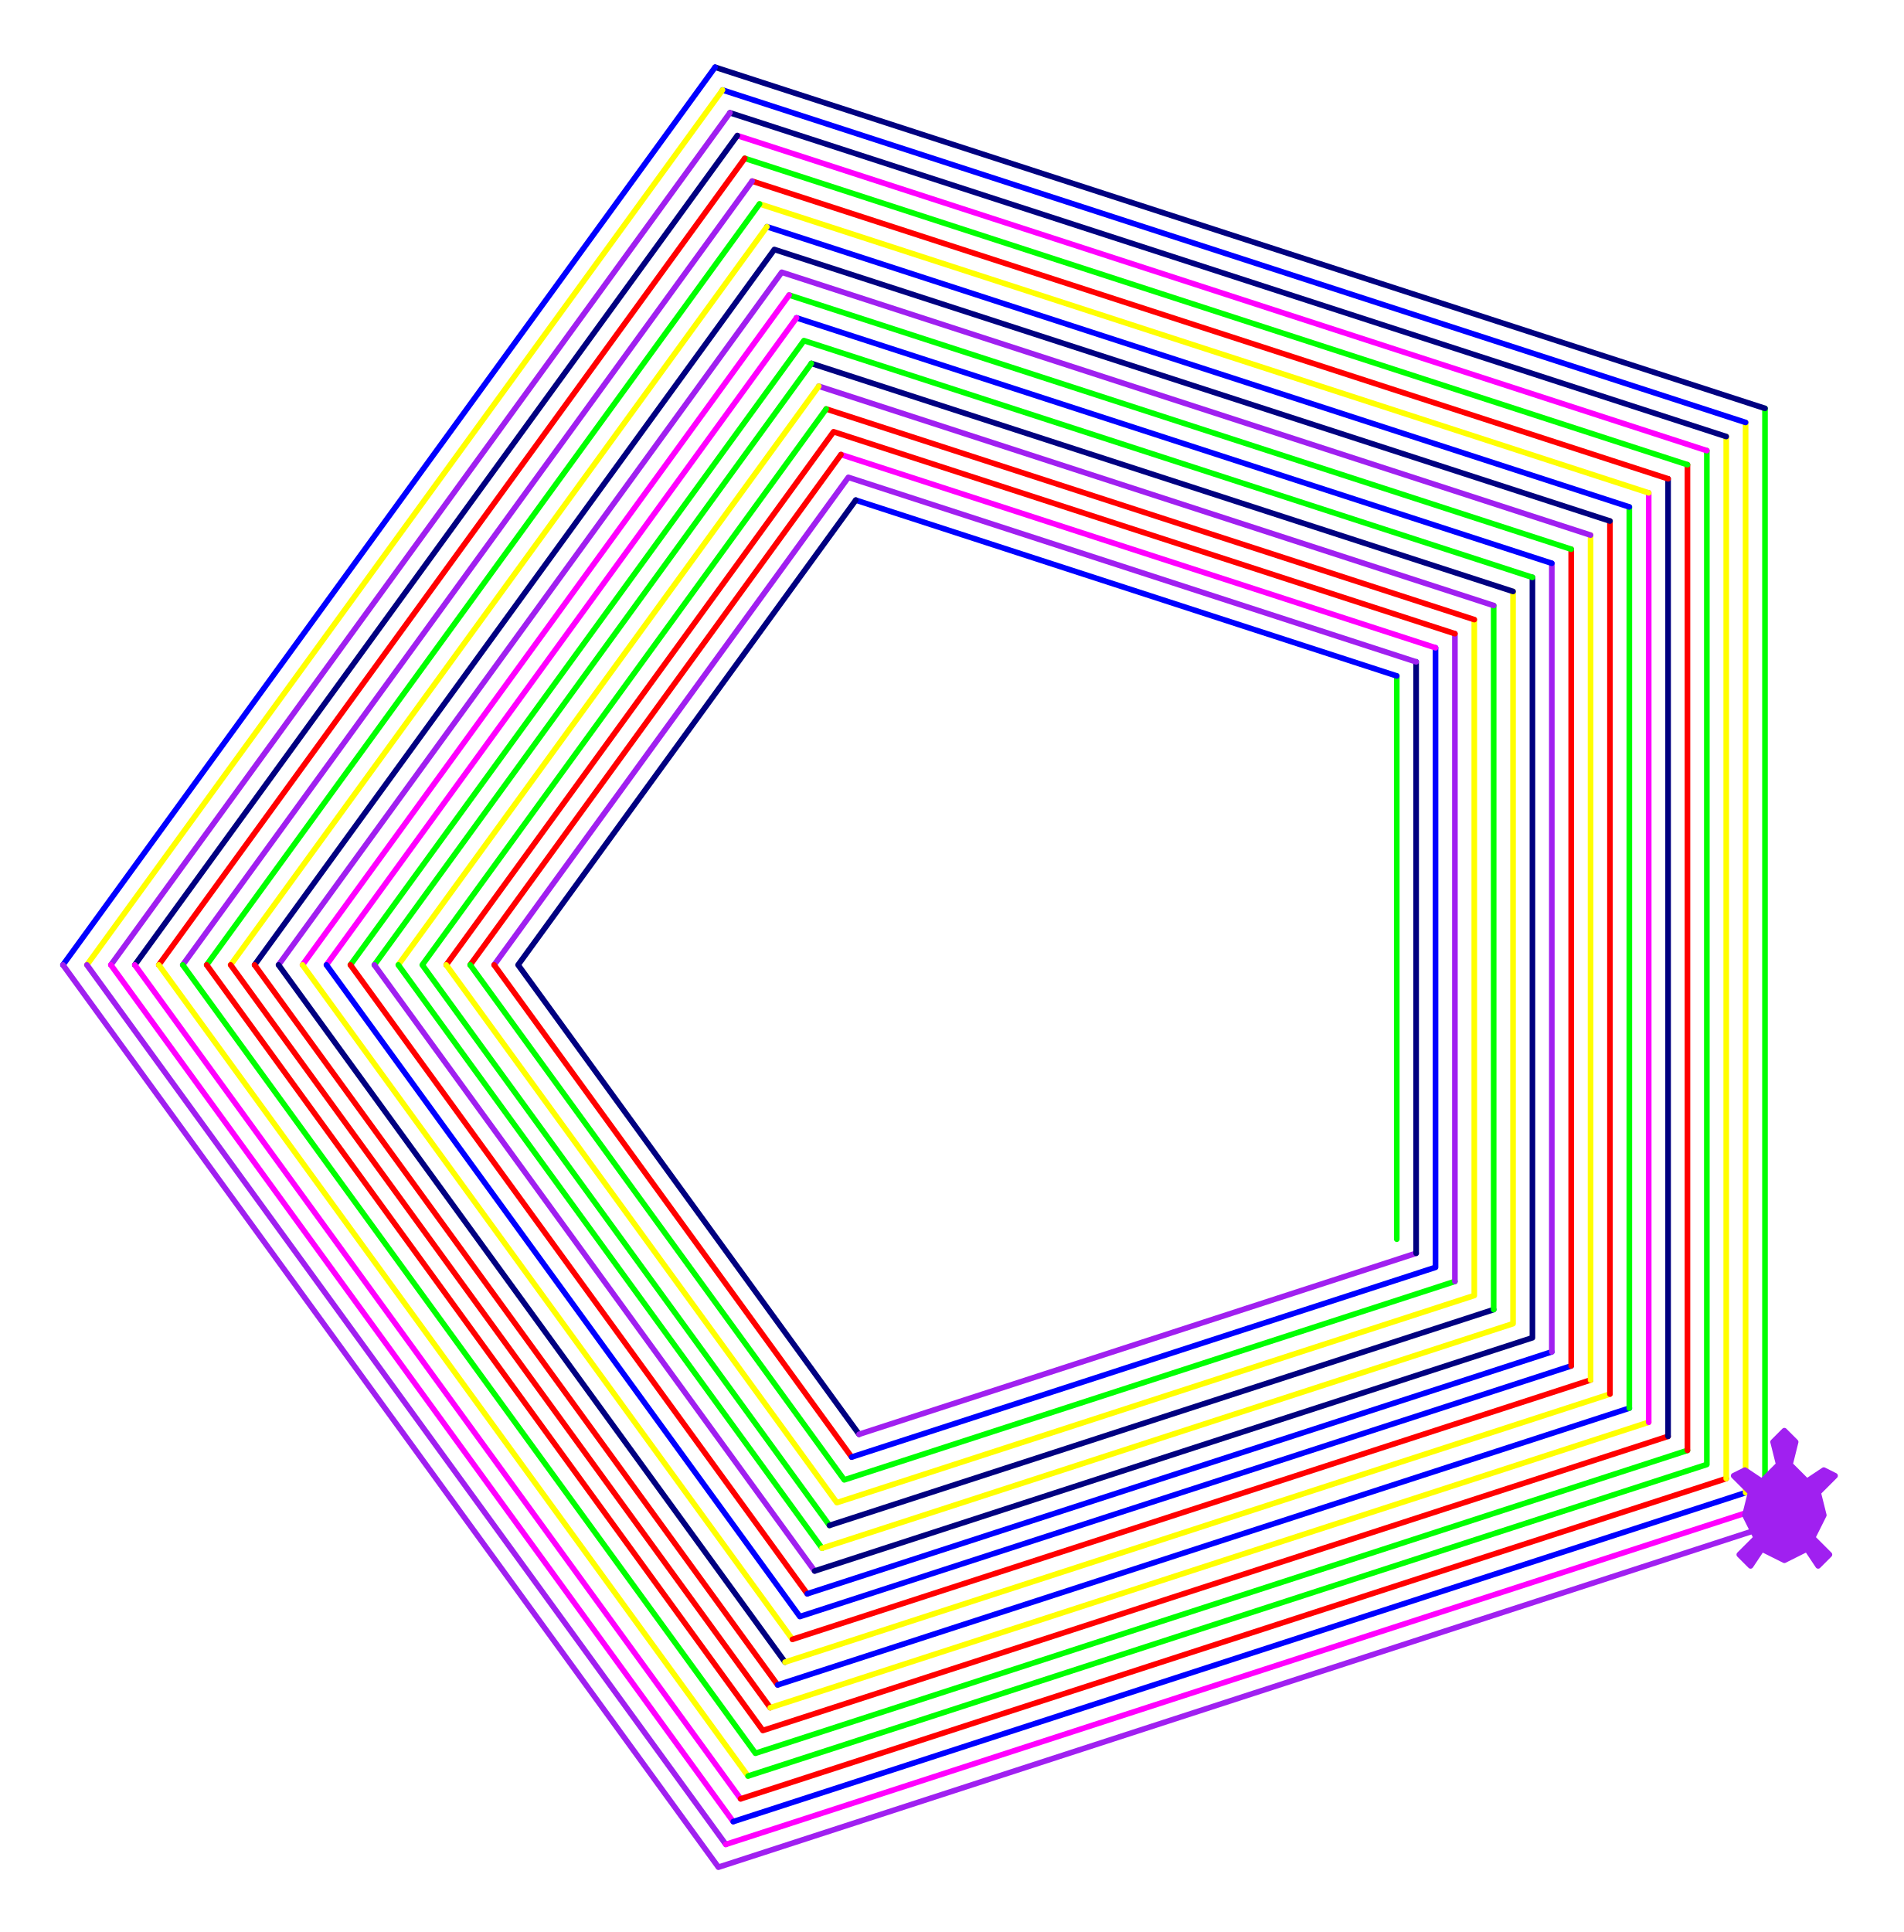
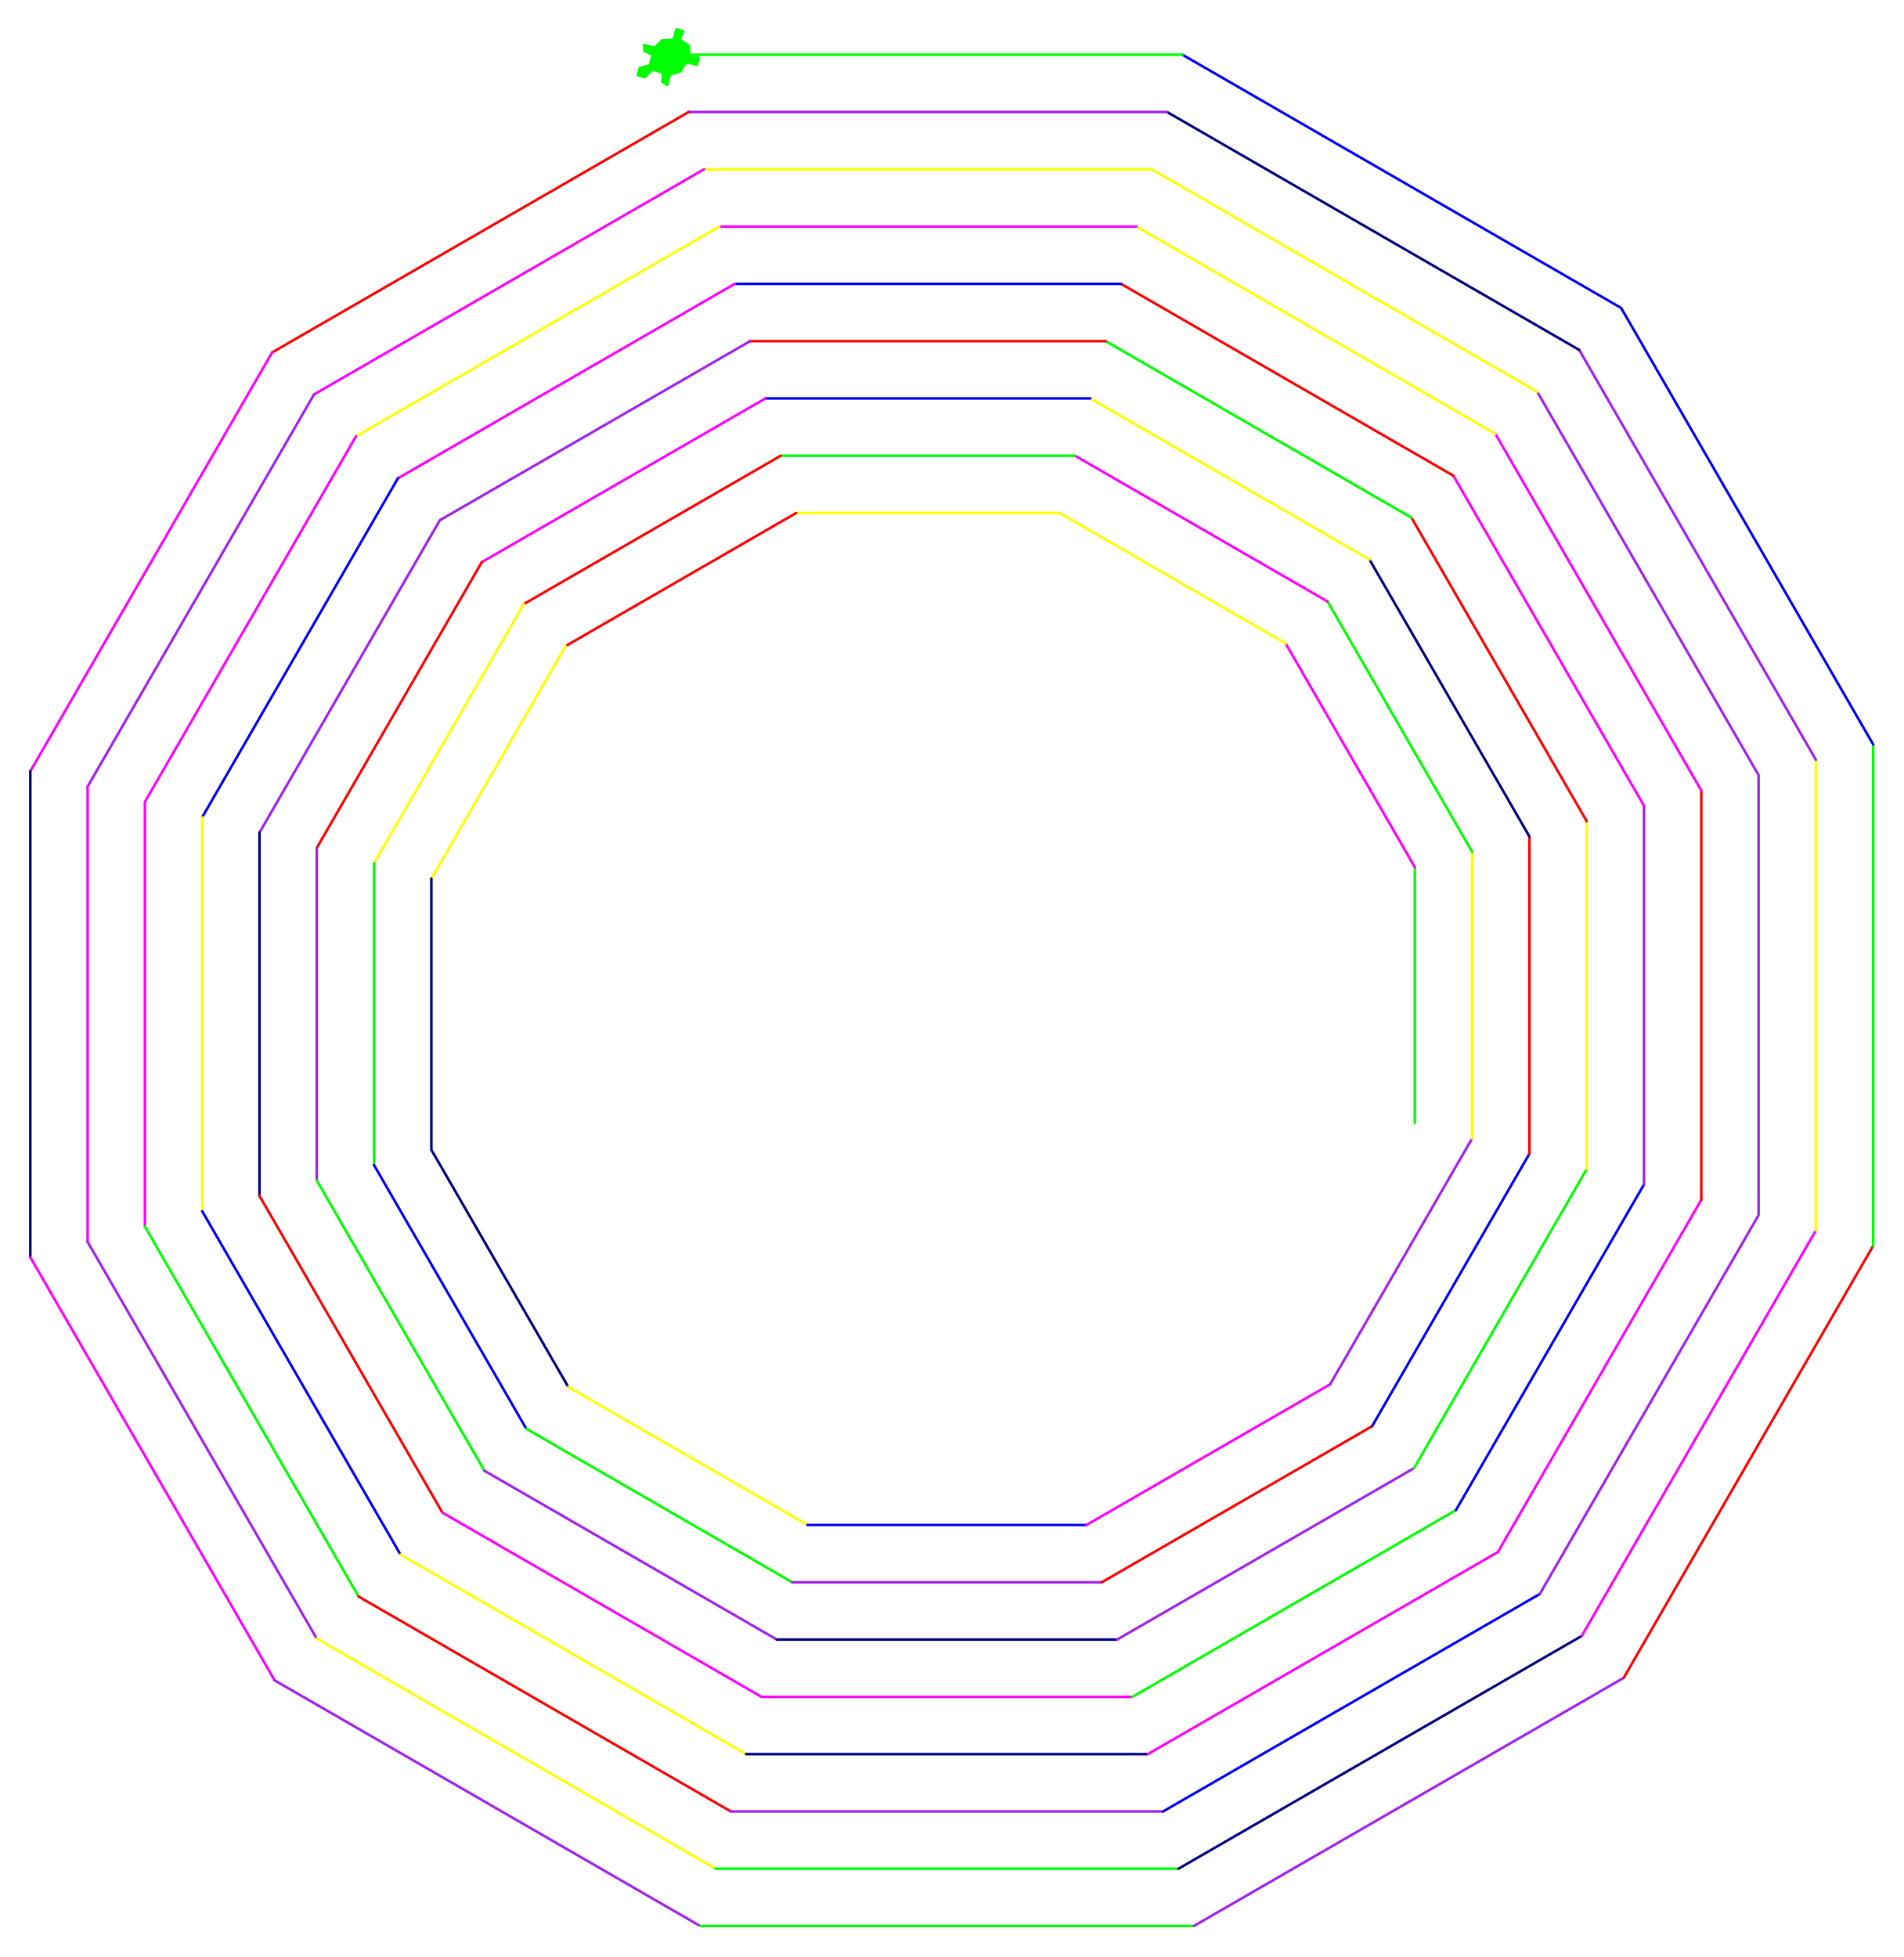
- <svg xmlns="http://www.w3.org/2000/svg" height="343.000" viewBox="-248.000 -220.000 338.000 343.000" width="338.000">
+ <svg xmlns="http://www.w3.org/2000/svg" height="765.000" viewBox="-553.000 -439.000 744.000 765.000" width="744.000">
  <line fill="none" stroke="none" stroke-linecap="round" stroke-width="2.0" x1="0.0" x2="0.0" y1="0.0" y2="0.0" />
  <line fill="none" stroke="#0f0" stroke-linecap="round" x1="0.0" x2="0.0" y1="0.0" y2="-100.0" />
-   <line fill="none" stroke="#00f" stroke-linecap="round" x1="0.0" x2="-96.057" y1="-100.0" y2="-131.211" />
-   <polyline fill="none" points="-96.057,-131.211 -156.011,-48.691 -95.469,34.638" stroke="#000080" stroke-linecap="round" stroke-linejoin="round" />
-   <line fill="none" stroke="#a020f0" stroke-linecap="round" x1="-95.469" x2="3.441" y1="34.638" y2="2.5" />
-   <line fill="none" stroke="#000080" stroke-linecap="round" x1="3.441" x2="3.441" y1="2.5" y2="-102.5" />
-   <polyline fill="none" points="3.441,-102.5 -97.371,-135.256 -160.264,-48.691" stroke="#a020f0" stroke-linecap="round" stroke-linejoin="round" />
-   <line fill="none" stroke="#f00" stroke-linecap="round" x1="-160.264" x2="-96.783" y1="-48.691" y2="38.683" />
-   <polyline fill="none" points="-96.783,38.683 6.882,5 6.882,-105" stroke="#00f" stroke-linecap="round" stroke-linejoin="round" />
-   <line fill="none" stroke="#f0f" stroke-linecap="round" x1="6.882" x2="-98.685" y1="-105" y2="-139.301" />
-   <line fill="none" stroke="#f00" stroke-linecap="round" x1="-98.685" x2="-164.517" y1="-139.301" y2="-48.691" />
-   <polyline fill="none" points="-164.517,-48.691 -98.098,42.728 10.323,7.5" stroke="#0f0" stroke-linecap="round" stroke-linejoin="round" />
-   <line fill="none" stroke="#a020f0" stroke-linecap="round" x1="10.323" x2="10.323" y1="7.5" y2="-107.5" />
-   <polyline fill="none" points="10.323,-107.5 -100,-143.346 -168.771,-48.691" stroke="#f00" stroke-linecap="round" stroke-linejoin="round" />
-   <polyline fill="none" points="-168.771,-48.691 -99.412,46.773 13.764,10 13.764,-110" stroke="#ff0" stroke-linecap="round" stroke-linejoin="round" />
-   <line fill="none" stroke="#f00" stroke-linecap="round" x1="13.764" x2="-101.314" y1="-110" y2="-147.391" />
-   <polyline fill="none" points="-101.314,-147.391 -173.024,-48.691 -100.726,50.818" stroke="#0f0" stroke-linecap="round" stroke-linejoin="round" />
-   <line fill="none" stroke="#000080" stroke-linecap="round" x1="-100.726" x2="17.205" y1="50.818" y2="12.5" />
-   <line fill="none" stroke="#0f0" stroke-linecap="round" x1="17.205" x2="17.205" y1="12.5" y2="-112.5" />
-   <line fill="none" stroke="#a020f0" stroke-linecap="round" x1="17.205" x2="-102.628" y1="-112.5" y2="-151.436" />
-   <line fill="none" stroke="#ff0" stroke-linecap="round" x1="-102.628" x2="-177.277" y1="-151.436" y2="-48.691" />
-   <line fill="none" stroke="#0f0" stroke-linecap="round" x1="-177.277" x2="-102.041" y1="-48.691" y2="54.863" />
-   <polyline fill="none" points="-102.041,54.863 20.646,15 20.646,-115" stroke="#ff0" stroke-linecap="round" stroke-linejoin="round" />
-   <line fill="none" stroke="#000080" stroke-linecap="round" x1="20.646" x2="-103.943" y1="-115" y2="-155.481" />
-   <line fill="none" stroke="#0f0" stroke-linecap="round" x1="-103.943" x2="-181.53" y1="-155.481" y2="-48.691" />
-   <line fill="none" stroke="#a020f0" stroke-linecap="round" x1="-181.53" x2="-103.355" y1="-48.691" y2="58.908" />
-   <polyline fill="none" points="-103.355,58.908 24.087,17.5 24.087,-117.5" stroke="#000080" stroke-linecap="round" stroke-linejoin="round" />
-   <polyline fill="none" points="24.087,-117.5 -105.257,-159.526 -185.784,-48.691" stroke="#0f0" stroke-linecap="round" stroke-linejoin="round" />
-   <line fill="none" stroke="#f00" stroke-linecap="round" x1="-185.784" x2="-104.669" y1="-48.691" y2="62.953" />
-   <line fill="none" stroke="#00f" stroke-linecap="round" x1="-104.669" x2="27.528" y1="62.953" y2="20" />
-   <line fill="none" stroke="#a020f0" stroke-linecap="round" x1="27.528" x2="27.528" y1="20" y2="-120" />
-   <line fill="none" stroke="#00f" stroke-linecap="round" x1="27.528" x2="-106.571" y1="-120" y2="-163.571" />
-   <line fill="none" stroke="#f0f" stroke-linecap="round" x1="-106.571" x2="-190.037" y1="-163.571" y2="-48.691" />
-   <polyline fill="none" points="-190.037,-48.691 -105.984,66.998 30.969,22.5" stroke="#00f" stroke-linecap="round" stroke-linejoin="round" />
-   <line fill="none" stroke="#f00" stroke-linecap="round" x1="30.969" x2="30.969" y1="22.5" y2="-122.5" />
-   <line fill="none" stroke="#0f0" stroke-linecap="round" x1="30.969" x2="-107.886" y1="-122.5" y2="-167.616" />
-   <line fill="none" stroke="#f0f" stroke-linecap="round" x1="-107.886" x2="-194.29" y1="-167.616" y2="-48.691" />
-   <line fill="none" stroke="#ff0" stroke-linecap="round" x1="-194.29" x2="-107.298" y1="-48.691" y2="71.044" />
-   <line fill="none" stroke="#f00" stroke-linecap="round" x1="-107.298" x2="34.41" y1="71.044" y2="25" />
-   <line fill="none" stroke="#ff0" stroke-linecap="round" x1="34.41" x2="34.41" y1="25" y2="-125" />
-   <polyline fill="none" points="34.41,-125 -109.2,-171.662 -198.543,-48.691" stroke="#a020f0" stroke-linecap="round" stroke-linejoin="round" />
-   <line fill="none" stroke="#000080" stroke-linecap="round" x1="-198.543" x2="-108.612" y1="-48.691" y2="75.089" />
-   <line fill="none" stroke="#ff0" stroke-linecap="round" x1="-108.612" x2="37.851" y1="75.089" y2="27.5" />
-   <line fill="none" stroke="#f00" stroke-linecap="round" x1="37.851" x2="37.851" y1="27.5" y2="-127.5" />
-   <polyline fill="none" points="37.851,-127.5 -110.514,-175.707 -202.797,-48.691" stroke="#000080" stroke-linecap="round" stroke-linejoin="round" />
-   <line fill="none" stroke="#f00" stroke-linecap="round" x1="-202.797" x2="-109.927" y1="-48.691" y2="79.134" />
-   <line fill="none" stroke="#00f" stroke-linecap="round" x1="-109.927" x2="41.291" y1="79.134" y2="30" />
-   <line fill="none" stroke="#0f0" stroke-linecap="round" x1="41.291" x2="41.291" y1="30" y2="-130" />
-   <line fill="none" stroke="#00f" stroke-linecap="round" x1="41.291" x2="-111.829" y1="-130" y2="-179.752" />
-   <line fill="none" stroke="#ff0" stroke-linecap="round" x1="-111.829" x2="-207.05" y1="-179.752" y2="-48.691" />
-   <line fill="none" stroke="#f00" stroke-linecap="round" x1="-207.05" x2="-111.241" y1="-48.691" y2="83.179" />
-   <line fill="none" stroke="#ff0" stroke-linecap="round" x1="-111.241" x2="44.732" y1="83.179" y2="32.5" />
-   <line fill="none" stroke="#f0f" stroke-linecap="round" x1="44.732" x2="44.732" y1="32.5" y2="-132.5" />
-   <line fill="none" stroke="#ff0" stroke-linecap="round" x1="44.732" x2="-113.143" y1="-132.5" y2="-183.797" />
-   <line fill="none" stroke="#0f0" stroke-linecap="round" x1="-113.143" x2="-211.303" y1="-183.797" y2="-48.691" />
-   <polyline fill="none" points="-211.303,-48.691 -112.555,87.224 48.173,35" stroke="#f00" stroke-linecap="round" stroke-linejoin="round" />
-   <line fill="none" stroke="#000080" stroke-linecap="round" x1="48.173" x2="48.173" y1="35" y2="-135" />
-   <line fill="none" stroke="#f00" stroke-linecap="round" x1="48.173" x2="-114.457" y1="-135" y2="-187.842" />
-   <line fill="none" stroke="#a020f0" stroke-linecap="round" x1="-114.457" x2="-215.556" y1="-187.842" y2="-48.691" />
-   <polyline fill="none" points="-215.556,-48.691 -113.87,91.269 51.614,37.5" stroke="#0f0" stroke-linecap="round" stroke-linejoin="round" />
-   <line fill="none" stroke="#f00" stroke-linecap="round" x1="51.614" x2="51.614" y1="37.5" y2="-137.5" />
-   <line fill="none" stroke="#0f0" stroke-linecap="round" x1="51.614" x2="-115.772" y1="-137.5" y2="-191.887" />
-   <line fill="none" stroke="#f00" stroke-linecap="round" x1="-115.772" x2="-219.81" y1="-191.887" y2="-48.691" />
-   <line fill="none" stroke="#ff0" stroke-linecap="round" x1="-219.81" x2="-115.184" y1="-48.691" y2="95.314" />
-   <polyline fill="none" points="-115.184,95.314 55.055,40 55.055,-140" stroke="#0f0" stroke-linecap="round" stroke-linejoin="round" />
-   <line fill="none" stroke="#f0f" stroke-linecap="round" x1="55.055" x2="-117.086" y1="-140" y2="-195.932" />
-   <line fill="none" stroke="#000080" stroke-linecap="round" x1="-117.086" x2="-224.063" y1="-195.932" y2="-48.691" />
-   <line fill="none" stroke="#f0f" stroke-linecap="round" x1="-224.063" x2="-116.498" y1="-48.691" y2="99.359" />
-   <line fill="none" stroke="#f00" stroke-linecap="round" x1="-116.498" x2="58.496" y1="99.359" y2="42.5" />
-   <line fill="none" stroke="#ff0" stroke-linecap="round" x1="58.496" x2="58.496" y1="42.5" y2="-142.5" />
-   <line fill="none" stroke="#000080" stroke-linecap="round" x1="58.496" x2="-118.4" y1="-142.5" y2="-199.977" />
-   <line fill="none" stroke="#a020f0" stroke-linecap="round" x1="-118.4" x2="-228.316" y1="-199.977" y2="-48.691" />
-   <line fill="none" stroke="#f0f" stroke-linecap="round" x1="-228.316" x2="-117.812" y1="-48.691" y2="103.404" />
-   <line fill="none" stroke="#00f" stroke-linecap="round" x1="-117.812" x2="61.937" y1="103.404" y2="45" />
-   <line fill="none" stroke="#ff0" stroke-linecap="round" x1="61.937" x2="61.937" y1="45" y2="-145" />
-   <line fill="none" stroke="#00f" stroke-linecap="round" x1="61.937" x2="-119.715" y1="-145" y2="-204.022" />
-   <line fill="none" stroke="#ff0" stroke-linecap="round" x1="-119.715" x2="-232.569" y1="-204.022" y2="-48.691" />
-   <line fill="none" stroke="#a020f0" stroke-linecap="round" x1="-232.569" x2="-119.127" y1="-48.691" y2="107.449" />
-   <line fill="none" stroke="#f0f" stroke-linecap="round" x1="-119.127" x2="65.378" y1="107.449" y2="47.5" />
-   <line fill="none" stroke="#0f0" stroke-linecap="round" x1="65.378" x2="65.378" y1="47.5" y2="-147.5" />
-   <line fill="none" stroke="#000080" stroke-linecap="round" x1="65.378" x2="-121.029" y1="-147.5" y2="-208.067" />
-   <line fill="none" stroke="#00f" stroke-linecap="round" x1="-121.029" x2="-236.823" y1="-208.067" y2="-48.691" />
-   <polyline fill="none" points="-236.823,-48.691 -120.441,111.494 68.819,50" stroke="#a020f0" stroke-linecap="round" stroke-linejoin="round" />
-   <polygon fill="#a020f0" fill-rule="evenodd" points="68.819,34 66.819,36 67.819,40 64.819,43 61.819,41 59.819,42 62.819,45 61.819,49 63.819,53 60.819,56 62.819,58 64.819,55 68.819,57 72.819,55 74.819,58 76.819,56 73.819,53 75.819,49 74.819,45 77.819,42 75.819,41 72.819,43 69.819,40 70.819,36" stroke="#a020f0" stroke-linejoin="round" />
+   <line fill="none" stroke="#f0f" stroke-linecap="round" x1="0.0" x2="-50.5" y1="-100.0" y2="-187.469" />
+   <polyline fill="none" points="-50.5,-187.469 -138.835,-238.469 -241.835,-238.469" stroke="#ff0" stroke-linecap="round" stroke-linejoin="round" />
+   <line fill="none" stroke="#f00" stroke-linecap="round" x1="-241.835" x2="-331.901" y1="-238.469" y2="-186.469" />
+   <line fill="none" stroke="#ff0" stroke-linecap="round" x1="-331.901" x2="-384.401" y1="-186.469" y2="-95.536" />
+   <polyline fill="none" points="-384.401,-95.536 -384.401,10.464 -330.901,103.129" stroke="#000080" stroke-linecap="round" stroke-linejoin="round" />
+   <line fill="none" stroke="#ff0" stroke-linecap="round" x1="-330.901" x2="-237.37" y1="103.129" y2="157.129" />
+   <line fill="none" stroke="#00f" stroke-linecap="round" x1="-237.37" x2="-128.37" y1="157.129" y2="157.129" />
+   <line fill="none" stroke="#f0f" stroke-linecap="round" x1="-128.37" x2="-33.108" y1="157.129" y2="102.129" />
+   <line fill="none" stroke="#a020f0" stroke-linecap="round" x1="-33.108" x2="22.392" y1="102.129" y2="6" />
+   <line fill="none" stroke="#ff0" stroke-linecap="round" x1="22.392" x2="22.392" y1="6" y2="-106" />
+   <line fill="none" stroke="#0f0" stroke-linecap="round" x1="22.392" x2="-34.108" y1="-106" y2="-203.861" />
+   <line fill="none" stroke="#f0f" stroke-linecap="round" x1="-34.108" x2="-132.835" y1="-203.861" y2="-260.861" />
+   <line fill="none" stroke="#0f0" stroke-linecap="round" x1="-132.835" x2="-247.835" y1="-260.861" y2="-260.861" />
+   <line fill="none" stroke="#f00" stroke-linecap="round" x1="-247.835" x2="-348.294" y1="-260.861" y2="-202.861" />
+   <line fill="none" stroke="#ff0" stroke-linecap="round" x1="-348.294" x2="-406.794" y1="-202.861" y2="-101.536" />
+   <line fill="none" stroke="#0f0" stroke-linecap="round" x1="-406.794" x2="-406.794" y1="-101.536" y2="16.464" />
+   <line fill="none" stroke="#00f" stroke-linecap="round" x1="-406.794" x2="-347.294" y1="16.464" y2="119.521" />
+   <line fill="none" stroke="#0f0" stroke-linecap="round" x1="-347.294" x2="-243.37" y1="119.521" y2="179.521" />
+   <line fill="none" stroke="#a020f0" stroke-linecap="round" x1="-243.37" x2="-122.37" y1="179.521" y2="179.521" />
+   <line fill="none" stroke="#f00" stroke-linecap="round" x1="-122.37" x2="-16.715" y1="179.521" y2="118.521" />
+   <line fill="none" stroke="#00f" stroke-linecap="round" x1="-16.715" x2="44.785" y1="118.521" y2="12" />
+   <line fill="none" stroke="#f00" stroke-linecap="round" x1="44.785" x2="44.785" y1="12" y2="-112" />
+   <line fill="none" stroke="#000080" stroke-linecap="round" x1="44.785" x2="-17.715" y1="-112" y2="-220.253" />
+   <line fill="none" stroke="#ff0" stroke-linecap="round" x1="-17.715" x2="-126.835" y1="-220.253" y2="-283.253" />
+   <line fill="none" stroke="#00f" stroke-linecap="round" x1="-126.835" x2="-253.835" y1="-283.253" y2="-283.253" />
+   <line fill="none" stroke="#f0f" stroke-linecap="round" x1="-253.835" x2="-364.686" y1="-283.253" y2="-219.253" />
+   <line fill="none" stroke="#f00" stroke-linecap="round" x1="-364.686" x2="-429.186" y1="-219.253" y2="-107.536" />
+   <line fill="none" stroke="#a020f0" stroke-linecap="round" x1="-429.186" x2="-429.186" y1="-107.536" y2="22.464" />
+   <line fill="none" stroke="#0f0" stroke-linecap="round" x1="-429.186" x2="-363.686" y1="22.464" y2="135.913" />
+   <line fill="none" stroke="#a020f0" stroke-linecap="round" x1="-363.686" x2="-249.37" y1="135.913" y2="201.913" />
+   <line fill="none" stroke="#000080" stroke-linecap="round" x1="-249.37" x2="-116.37" y1="201.913" y2="201.913" />
+   <line fill="none" stroke="#a020f0" stroke-linecap="round" x1="-116.37" x2="-0.323" y1="201.913" y2="134.913" />
+   <line fill="none" stroke="#0f0" stroke-linecap="round" x1="-0.323" x2="67.177" y1="134.913" y2="18" />
+   <line fill="none" stroke="#ff0" stroke-linecap="round" x1="67.177" x2="67.177" y1="18" y2="-118" />
+   <line fill="none" stroke="#f00" stroke-linecap="round" x1="67.177" x2="-1.323" y1="-118" y2="-236.645" />
+   <line fill="none" stroke="#0f0" stroke-linecap="round" x1="-1.323" x2="-120.835" y1="-236.645" y2="-305.645" />
+   <line fill="none" stroke="#f00" stroke-linecap="round" x1="-120.835" x2="-259.835" y1="-305.645" y2="-305.645" />
+   <polyline fill="none" points="-259.835,-305.645 -381.078,-235.645 -451.578,-113.536" stroke="#a020f0" stroke-linecap="round" stroke-linejoin="round" />
+   <line fill="none" stroke="#000080" stroke-linecap="round" x1="-451.578" x2="-451.578" y1="-113.536" y2="28.464" />
+   <line fill="none" stroke="#f00" stroke-linecap="round" x1="-451.578" x2="-380.078" y1="28.464" y2="152.306" />
+   <polyline fill="none" points="-380.078,152.306 -255.37,224.306 -110.37,224.306" stroke="#f0f" stroke-linecap="round" stroke-linejoin="round" />
+   <line fill="none" stroke="#0f0" stroke-linecap="round" x1="-110.37" x2="16.069" y1="224.306" y2="151.306" />
+   <line fill="none" stroke="#00f" stroke-linecap="round" x1="16.069" x2="89.569" y1="151.306" y2="24" />
+   <line fill="none" stroke="#a020f0" stroke-linecap="round" x1="89.569" x2="89.569" y1="24" y2="-124" />
+   <line fill="none" stroke="#f0f" stroke-linecap="round" x1="89.569" x2="15.069" y1="-124" y2="-253.038" />
+   <line fill="none" stroke="#f00" stroke-linecap="round" x1="15.069" x2="-114.835" y1="-253.038" y2="-328.038" />
+   <line fill="none" stroke="#00f" stroke-linecap="round" x1="-114.835" x2="-265.835" y1="-328.038" y2="-328.038" />
+   <line fill="none" stroke="#f0f" stroke-linecap="round" x1="-265.835" x2="-397.47" y1="-328.038" y2="-252.038" />
+   <line fill="none" stroke="#00f" stroke-linecap="round" x1="-397.47" x2="-473.97" y1="-252.038" y2="-119.536" />
+   <line fill="none" stroke="#ff0" stroke-linecap="round" x1="-473.97" x2="-473.97" y1="-119.536" y2="34.464" />
+   <line fill="none" stroke="#00f" stroke-linecap="round" x1="-473.97" x2="-396.47" y1="34.464" y2="168.698" />
+   <line fill="none" stroke="#ff0" stroke-linecap="round" x1="-396.47" x2="-261.37" y1="168.698" y2="246.698" />
+   <line fill="none" stroke="#000080" stroke-linecap="round" x1="-261.37" x2="-104.37" y1="246.698" y2="246.698" />
+   <polyline fill="none" points="-104.37,246.698 32.462,167.698 111.962,30" stroke="#f0f" stroke-linecap="round" stroke-linejoin="round" />
+   <line fill="none" stroke="#f00" stroke-linecap="round" x1="111.962" x2="111.962" y1="30" y2="-130" />
+   <line fill="none" stroke="#f0f" stroke-linecap="round" x1="111.962" x2="31.462" y1="-130" y2="-269.43" />
+   <line fill="none" stroke="#ff0" stroke-linecap="round" x1="31.462" x2="-108.835" y1="-269.43" y2="-350.43" />
+   <line fill="none" stroke="#f0f" stroke-linecap="round" x1="-108.835" x2="-271.835" y1="-350.43" y2="-350.43" />
+   <line fill="none" stroke="#ff0" stroke-linecap="round" x1="-271.835" x2="-413.863" y1="-350.43" y2="-268.43" />
+   <polyline fill="none" points="-413.863,-268.43 -496.363,-125.536 -496.363,40.464" stroke="#f0f" stroke-linecap="round" stroke-linejoin="round" />
+   <line fill="none" stroke="#0f0" stroke-linecap="round" x1="-496.363" x2="-412.863" y1="40.464" y2="185.09" />
+   <line fill="none" stroke="#f00" stroke-linecap="round" x1="-412.863" x2="-267.37" y1="185.09" y2="269.09" />
+   <line fill="none" stroke="#a020f0" stroke-linecap="round" x1="-267.37" x2="-98.37" y1="269.09" y2="269.09" />
+   <line fill="none" stroke="#00f" stroke-linecap="round" x1="-98.37" x2="48.854" y1="269.09" y2="184.09" />
+   <polyline fill="none" points="48.854,184.09 134.354,36 134.354,-136 47.854,-285.822" stroke="#a020f0" stroke-linecap="round" stroke-linejoin="round" />
+   <polyline fill="none" points="47.854,-285.822 -102.835,-372.822 -277.835,-372.822" stroke="#ff0" stroke-linecap="round" stroke-linejoin="round" />
+   <line fill="none" stroke="#f0f" stroke-linecap="round" x1="-277.835" x2="-430.255" y1="-372.822" y2="-284.822" />
+   <line fill="none" stroke="#a020f0" stroke-linecap="round" x1="-430.255" x2="-518.755" y1="-284.822" y2="-131.536" />
+   <line fill="none" stroke="#f0f" stroke-linecap="round" x1="-518.755" x2="-518.755" y1="-131.536" y2="46.464" />
+   <line fill="none" stroke="#a020f0" stroke-linecap="round" x1="-518.755" x2="-429.255" y1="46.464" y2="201.483" />
+   <line fill="none" stroke="#ff0" stroke-linecap="round" x1="-429.255" x2="-273.37" y1="201.483" y2="291.483" />
+   <line fill="none" stroke="#0f0" stroke-linecap="round" x1="-273.37" x2="-92.37" y1="291.483" y2="291.483" />
+   <line fill="none" stroke="#000080" stroke-linecap="round" x1="-92.37" x2="65.246" y1="291.483" y2="200.483" />
+   <line fill="none" stroke="#f0f" stroke-linecap="round" x1="65.246" x2="156.746" y1="200.483" y2="42" />
+   <line fill="none" stroke="#ff0" stroke-linecap="round" x1="156.746" x2="156.746" y1="42" y2="-142" />
+   <line fill="none" stroke="#a020f0" stroke-linecap="round" x1="156.746" x2="64.246" y1="-142" y2="-302.215" />
+   <line fill="none" stroke="#000080" stroke-linecap="round" x1="64.246" x2="-96.835" y1="-302.215" y2="-395.215" />
+   <line fill="none" stroke="#a020f0" stroke-linecap="round" x1="-96.835" x2="-283.835" y1="-395.215" y2="-395.215" />
+   <line fill="none" stroke="#f00" stroke-linecap="round" x1="-283.835" x2="-446.647" y1="-395.215" y2="-301.215" />
+   <line fill="none" stroke="#f0f" stroke-linecap="round" x1="-446.647" x2="-541.147" y1="-301.215" y2="-137.536" />
+   <line fill="none" stroke="#000080" stroke-linecap="round" x1="-541.147" x2="-541.147" y1="-137.536" y2="52.464" />
+   <line fill="none" stroke="#f0f" stroke-linecap="round" x1="-541.147" x2="-445.647" y1="52.464" y2="217.875" />
+   <line fill="none" stroke="#a020f0" stroke-linecap="round" x1="-445.647" x2="-279.37" y1="217.875" y2="313.875" />
+   <line fill="none" stroke="#0f0" stroke-linecap="round" x1="-279.37" x2="-86.37" y1="313.875" y2="313.875" />
+   <line fill="none" stroke="#a020f0" stroke-linecap="round" x1="-86.37" x2="81.638" y1="313.875" y2="216.875" />
+   <line fill="none" stroke="#f00" stroke-linecap="round" x1="81.638" x2="179.138" y1="216.875" y2="48" />
+   <line fill="none" stroke="#0f0" stroke-linecap="round" x1="179.138" x2="179.138" y1="48" y2="-148" />
+   <polyline fill="none" points="179.138,-148 80.638,-318.607 -90.835,-417.607" stroke="#00f" stroke-linecap="round" stroke-linejoin="round" />
+   <line fill="none" stroke="#0f0" stroke-linecap="round" x1="-90.835" x2="-289.835" y1="-417.607" y2="-417.607" />
+   <polygon fill="#0f0" fill-rule="evenodd" points="-303.691,-409.607 -300.959,-408.875 -297.995,-411.741 -293.897,-410.643 -294.129,-407.045 -292.263,-405.813 -291.165,-409.911 -287.201,-411.045 -284.737,-414.777 -280.638,-413.679 -279.906,-416.411 -283.504,-416.643 -283.772,-421.107 -287.504,-423.571 -285.906,-426.803 -288.638,-427.535 -289.737,-423.437 -294.201,-423.169 -297.165,-420.303 -301.263,-421.401 -301.129,-419.169 -297.897,-417.571 -298.995,-413.473 -302.959,-412.339" stroke="#0f0" stroke-linejoin="round" />
</svg>
